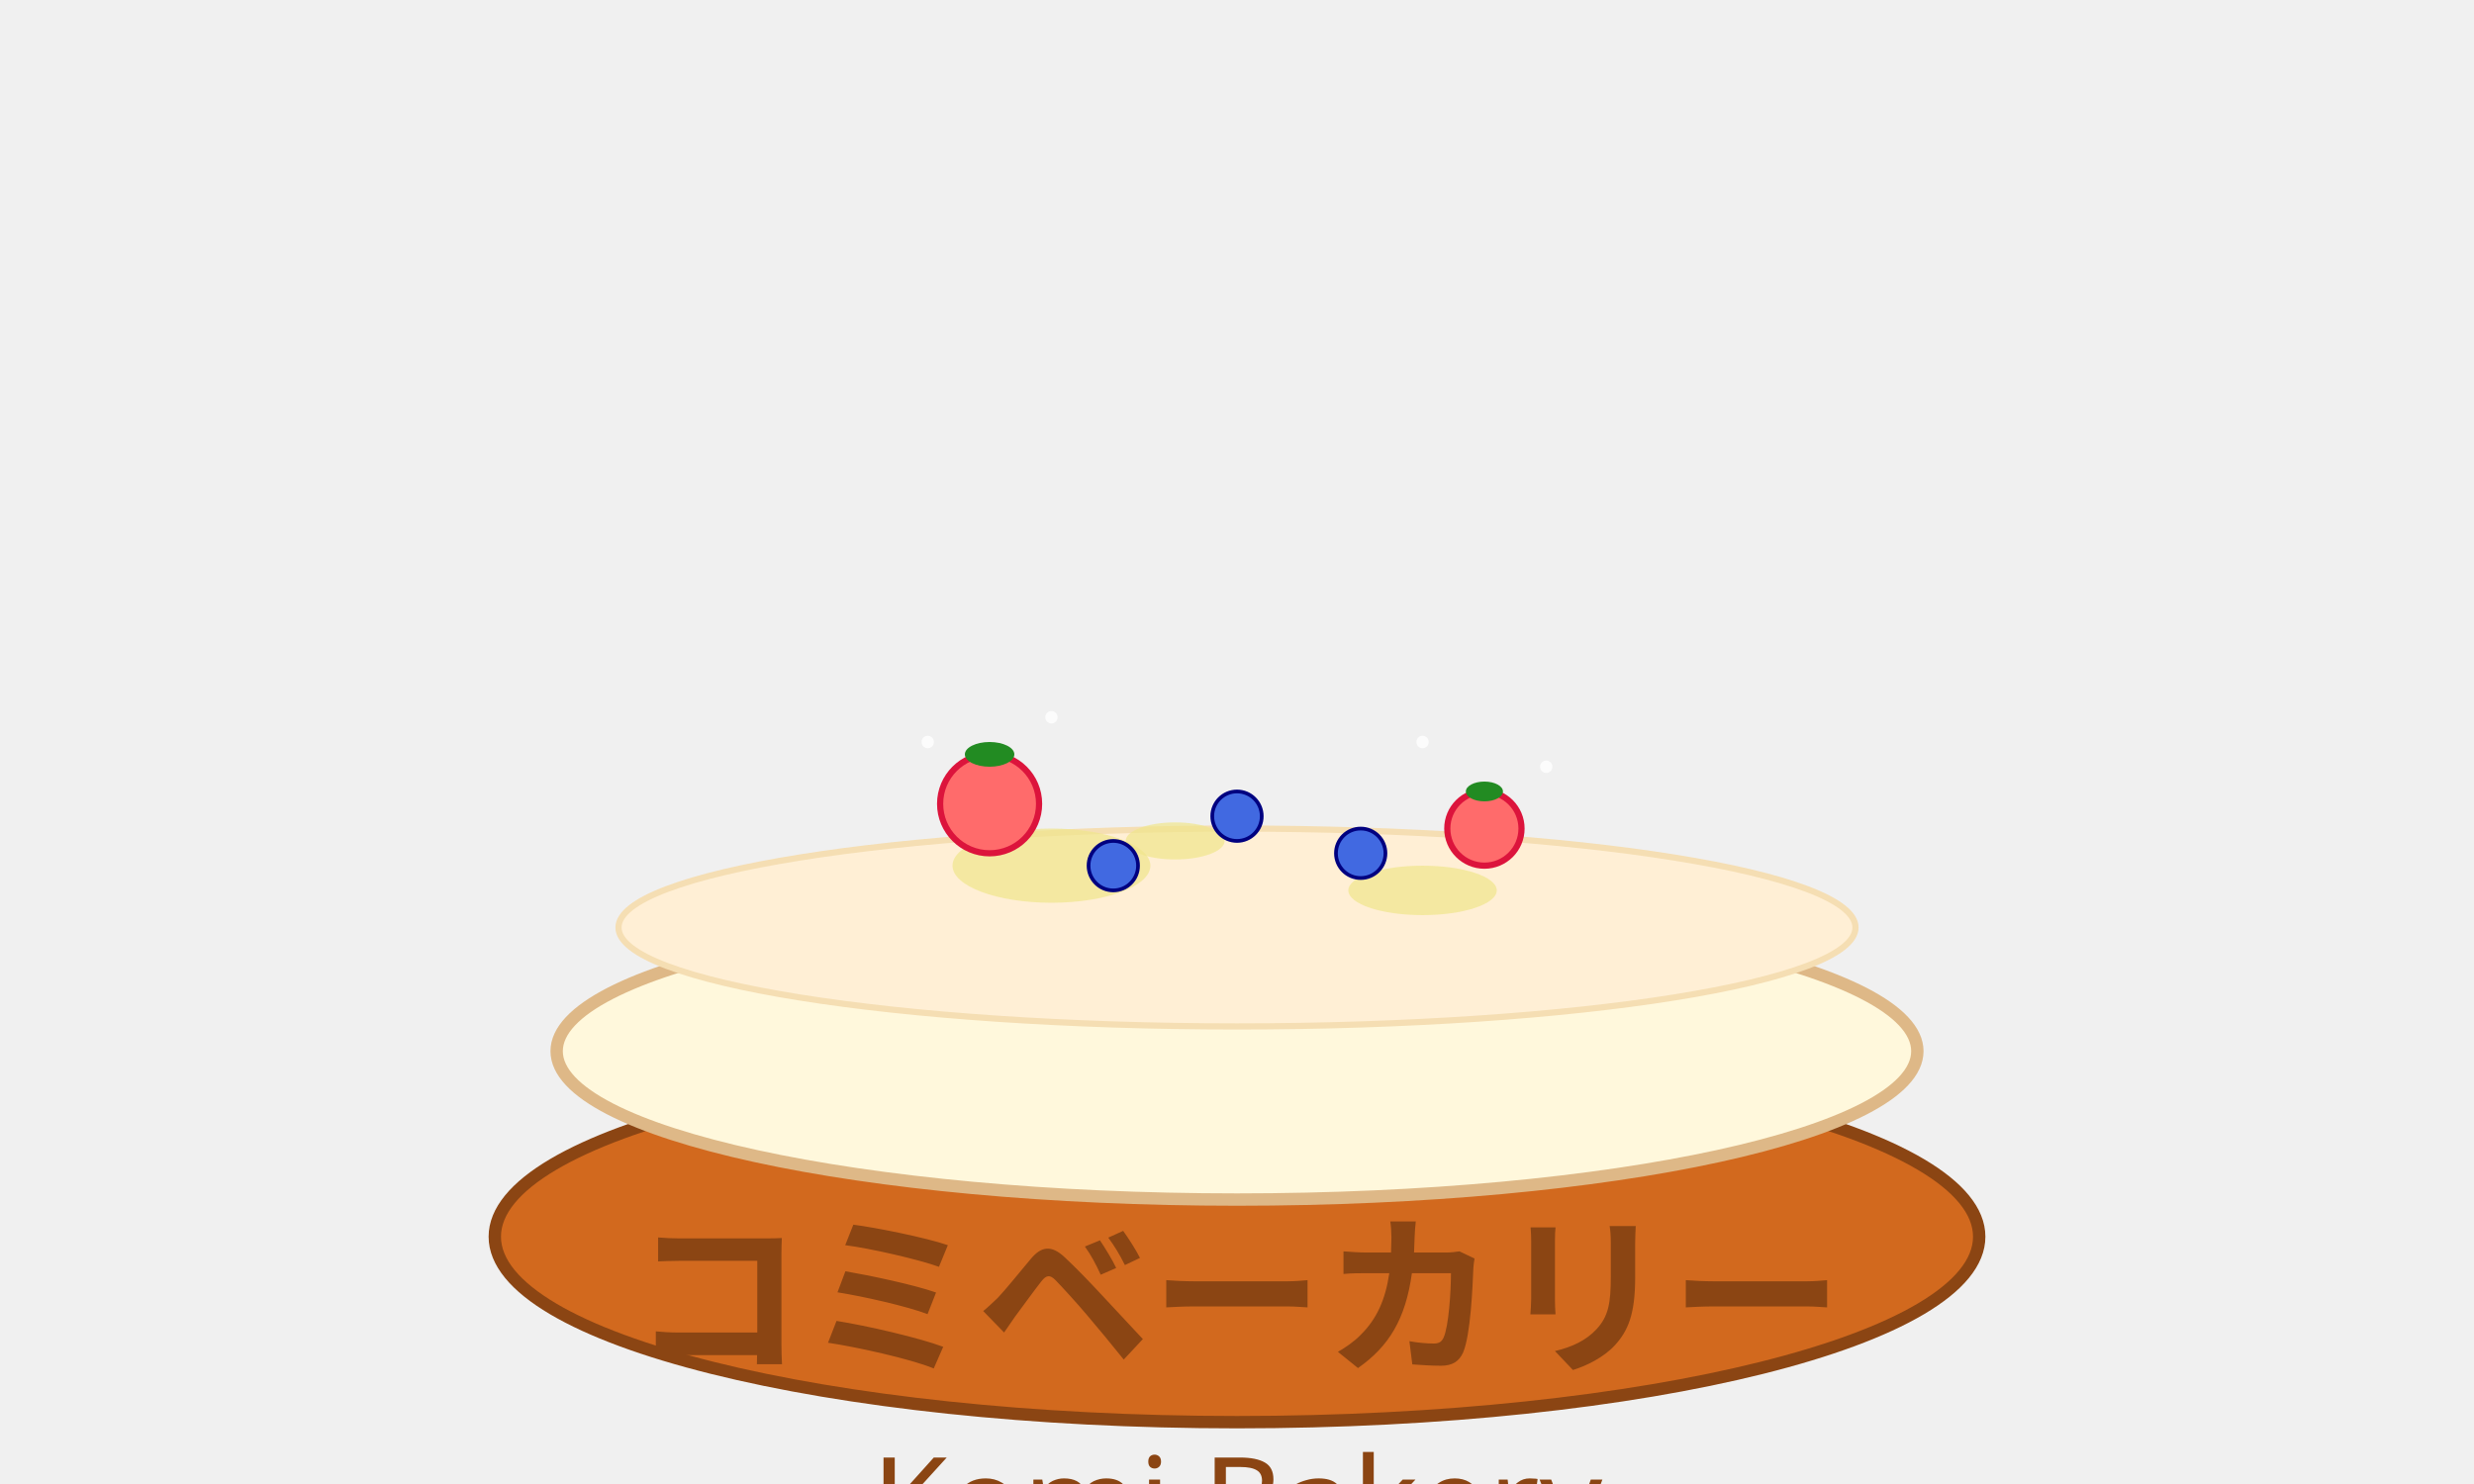
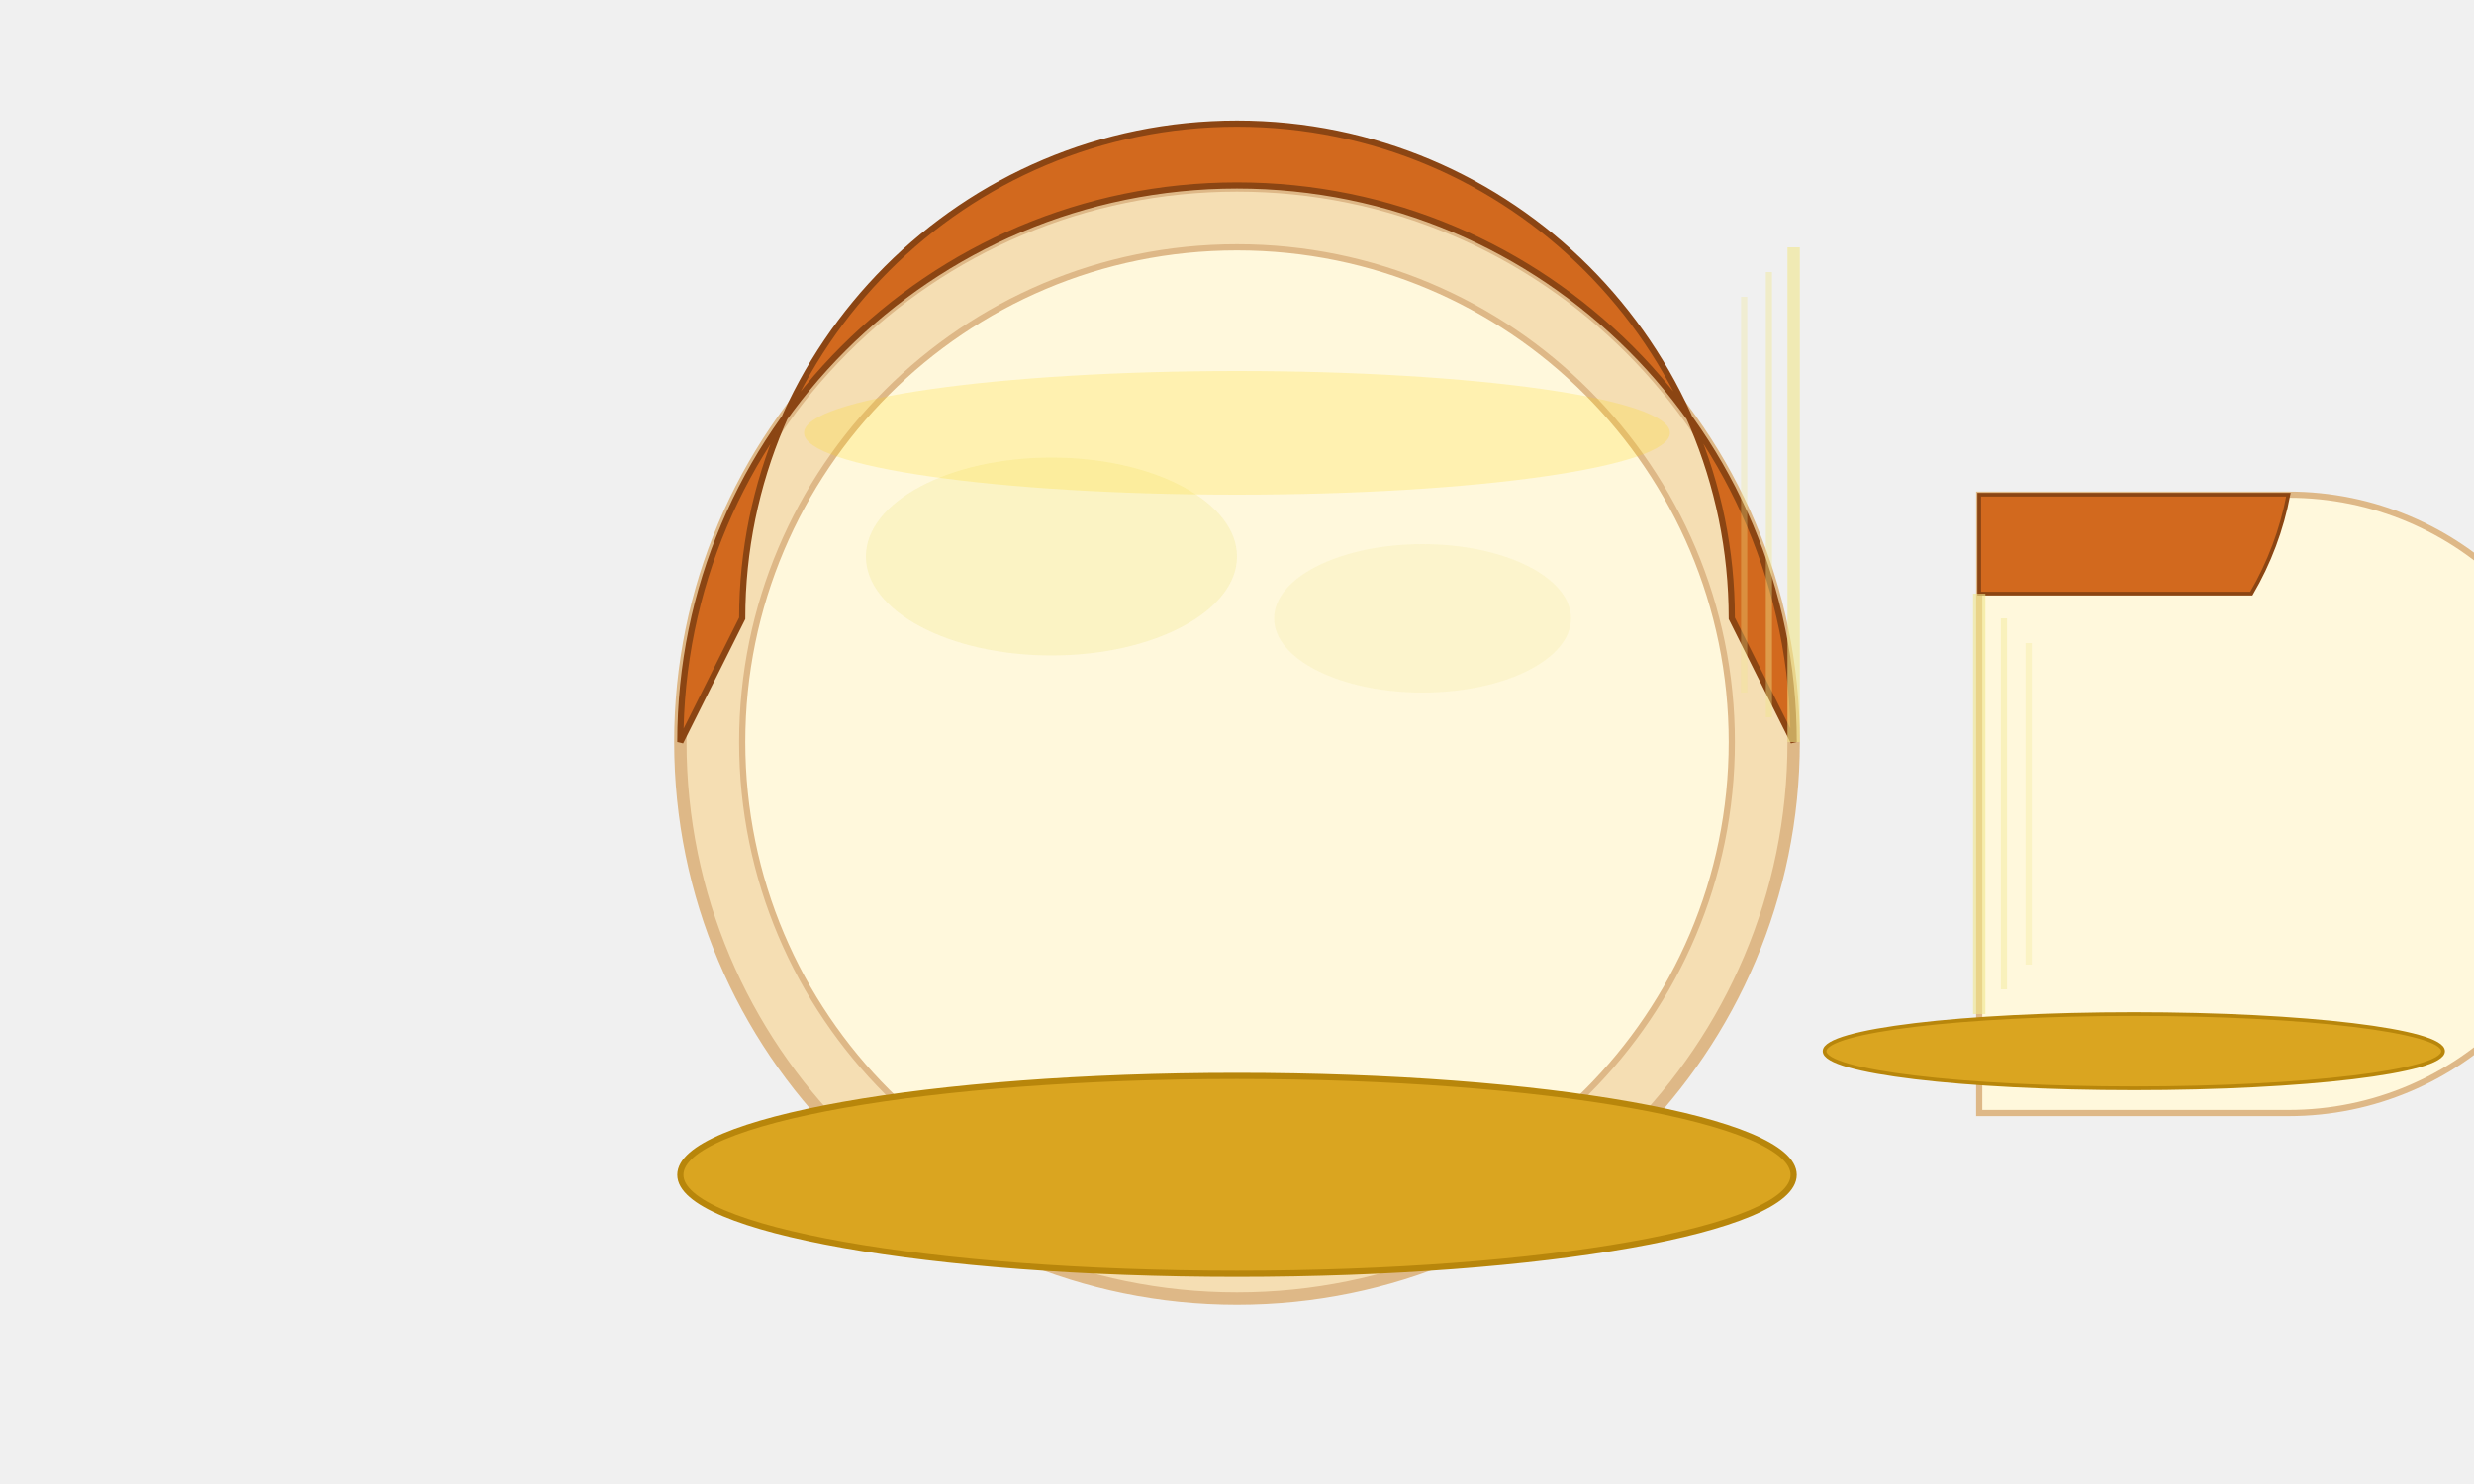
<svg xmlns="http://www.w3.org/2000/svg" width="200" height="120" viewBox="0 0 200 120">
-   <ellipse cx="100" cy="100" rx="60" ry="15" fill="#D2691E" stroke="#8B4513" stroke-width="1" />
-   <ellipse cx="100" cy="85" rx="55" ry="12" fill="#FFF8DC" stroke="#DEB887" stroke-width="1" />
-   <ellipse cx="100" cy="75" rx="50" ry="8" fill="#FFEFD5" stroke="#F5DEB3" stroke-width="0.5" />
-   <ellipse cx="85" cy="70" rx="8" ry="3" fill="#F0E68C" opacity="0.7" />
-   <ellipse cx="115" cy="72" rx="6" ry="2" fill="#F0E68C" opacity="0.7" />
-   <ellipse cx="95" cy="68" rx="4" ry="1.5" fill="#F0E68C" opacity="0.7" />
-   <circle cx="80" cy="65" r="4" fill="#FF6B6B" stroke="#DC143C" stroke-width="0.5" />
-   <ellipse cx="80" cy="61" rx="2" ry="1" fill="#228B22" />
-   <circle cx="120" cy="67" r="3" fill="#FF6B6B" stroke="#DC143C" stroke-width="0.5" />
-   <ellipse cx="120" cy="64" rx="1.5" ry="0.8" fill="#228B22" />
-   <circle cx="90" cy="70" r="2" fill="#4169E1" stroke="#000080" stroke-width="0.3" />
-   <circle cx="110" cy="69" r="2" fill="#4169E1" stroke="#000080" stroke-width="0.3" />
-   <circle cx="100" cy="66" r="2" fill="#4169E1" stroke="#000080" stroke-width="0.3" />
-   <circle cx="75" cy="60" r="0.5" fill="white" opacity="0.8" />
-   <circle cx="125" cy="62" r="0.5" fill="white" opacity="0.8" />
-   <circle cx="85" cy="58" r="0.5" fill="white" opacity="0.8" />
-   <circle cx="115" cy="60" r="0.5" fill="white" opacity="0.8" />
-   <text x="100" y="110" font-family="'Hiragino Kaku Gothic ProN', 'Yu Gothic', sans-serif" font-size="14" font-weight="bold" fill="#8B4513" text-anchor="middle">コミベーカリー</text>
-   <text x="100" y="125" font-family="'Hiragino Kaku Gothic ProN', 'Yu Gothic', sans-serif" font-size="10" fill="#8B4513" text-anchor="middle">Komi Bakery</text>
+   <circle cx="100" cy="60" r="45" fill="#F5DEB3" stroke="#DEB887" stroke-width="1" />
+   <path d="M 55 60 A 45 45 0 0 1 145 60 L 140 50 A 40 40 0 0 0 60 50 Z" fill="#D2691E" stroke="#8B4513" stroke-width="0.5" />
+   <circle cx="100" cy="60" r="40" fill="#FFF8DC" stroke="#DEB887" stroke-width="0.5" />
+   <ellipse cx="100" cy="95" rx="45" ry="8" fill="#DAA520" stroke="#B8860B" stroke-width="0.5" />
+   <g transform="translate(160, 40)">
+     <path d="M 0 0 L 25 0 A 25 25 0 0 1 25 50 L 0 50 Z" fill="#FFF8DC" stroke="#DEB887" stroke-width="0.5" />
+     <path d="M 0 0 L 25 0 A 25 25 0 0 1 22 8 L 0 8 Z" fill="#D2691E" stroke="#8B4513" stroke-width="0.3" />
+     <ellipse cx="12.5" cy="45" rx="25" ry="3" fill="#DAA520" stroke="#B8860B" stroke-width="0.3" />
+     <path d="M 0 8 L 0 42" stroke="#F0E68C" stroke-width="1" opacity="0.6" />
+     <path d="M 2 10 L 2 40" stroke="#F0E68C" stroke-width="0.5" opacity="0.4" />
+     <path d="M 4 12 L 4 38" stroke="#F0E68C" stroke-width="0.5" opacity="0.3" />
+   </g>
+   <ellipse cx="85" cy="45" rx="15" ry="8" fill="#F0E68C" opacity="0.3" />
+   <ellipse cx="115" cy="50" rx="12" ry="6" fill="#F0E68C" opacity="0.2" />
+   <path d="M 145 60 L 145 20" stroke="#F0E68C" stroke-width="1" opacity="0.6" />
+   <path d="M 143 58 L 143 22" stroke="#F0E68C" stroke-width="0.5" opacity="0.4" />
+   <path d="M 141 56 L 141 24" stroke="#F0E68C" stroke-width="0.5" opacity="0.3" />
+   <ellipse cx="100" cy="35" rx="35" ry="5" fill="#FFD700" opacity="0.2" />
</svg>
